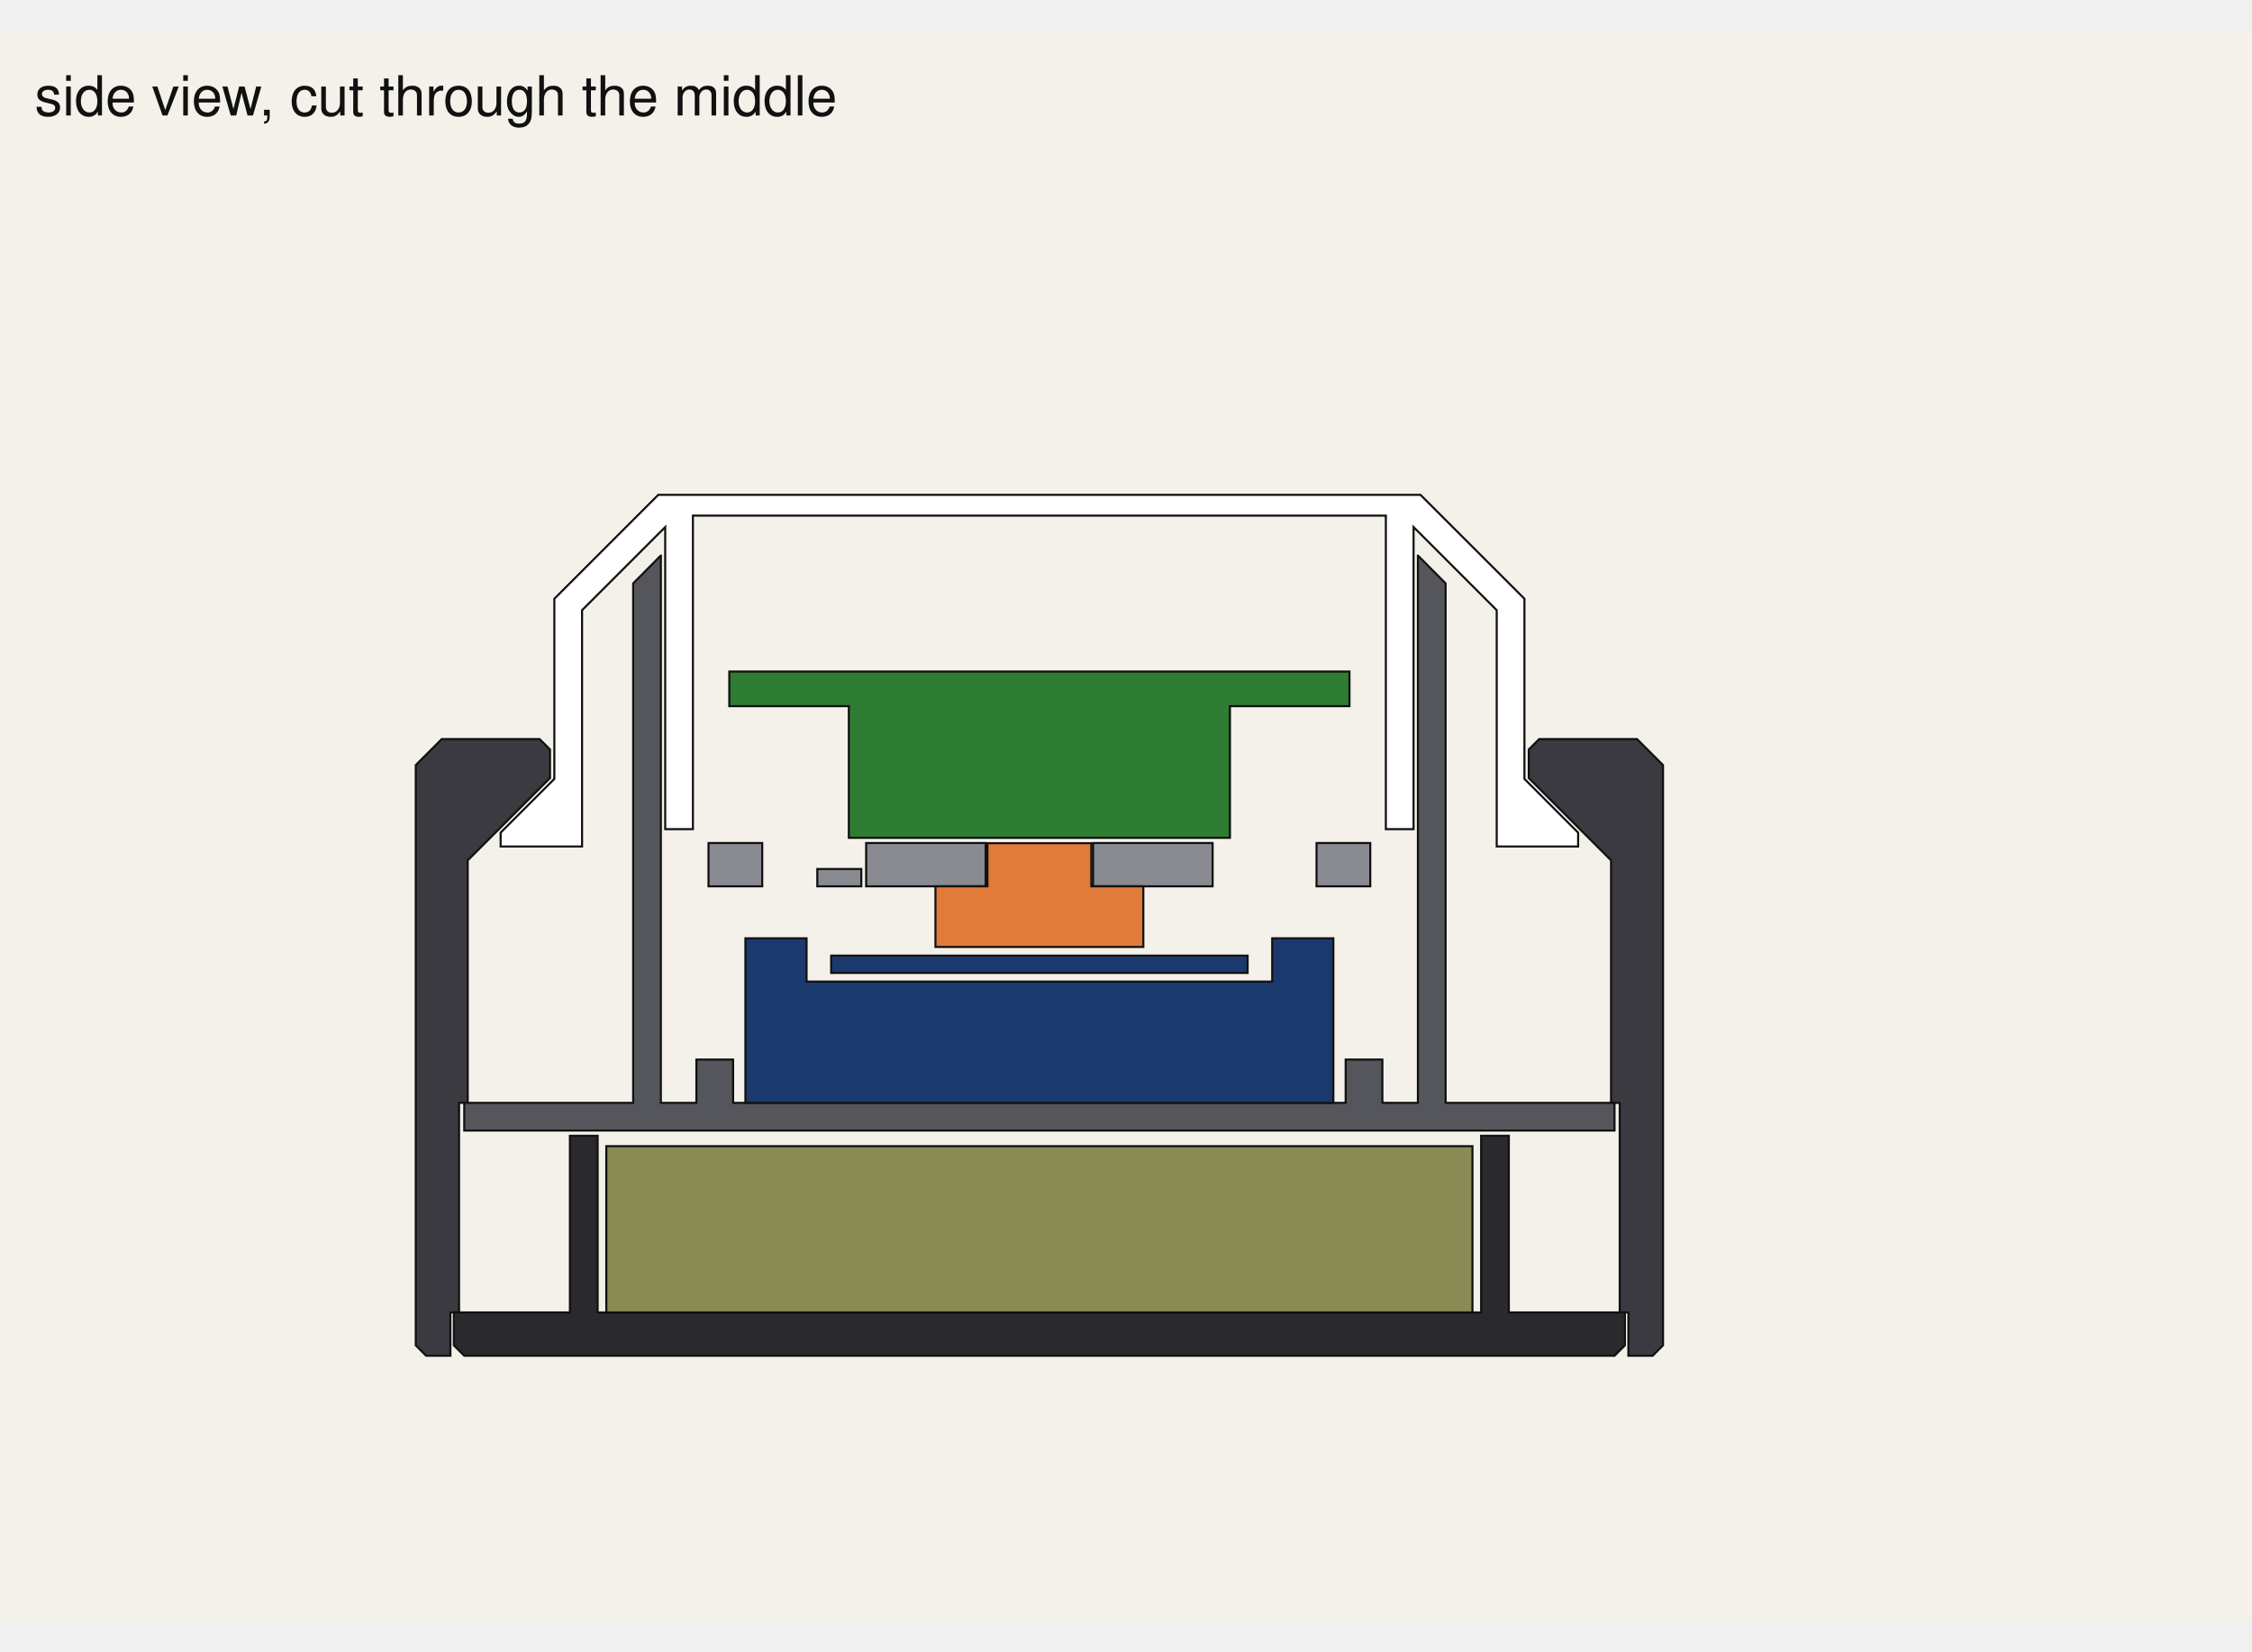
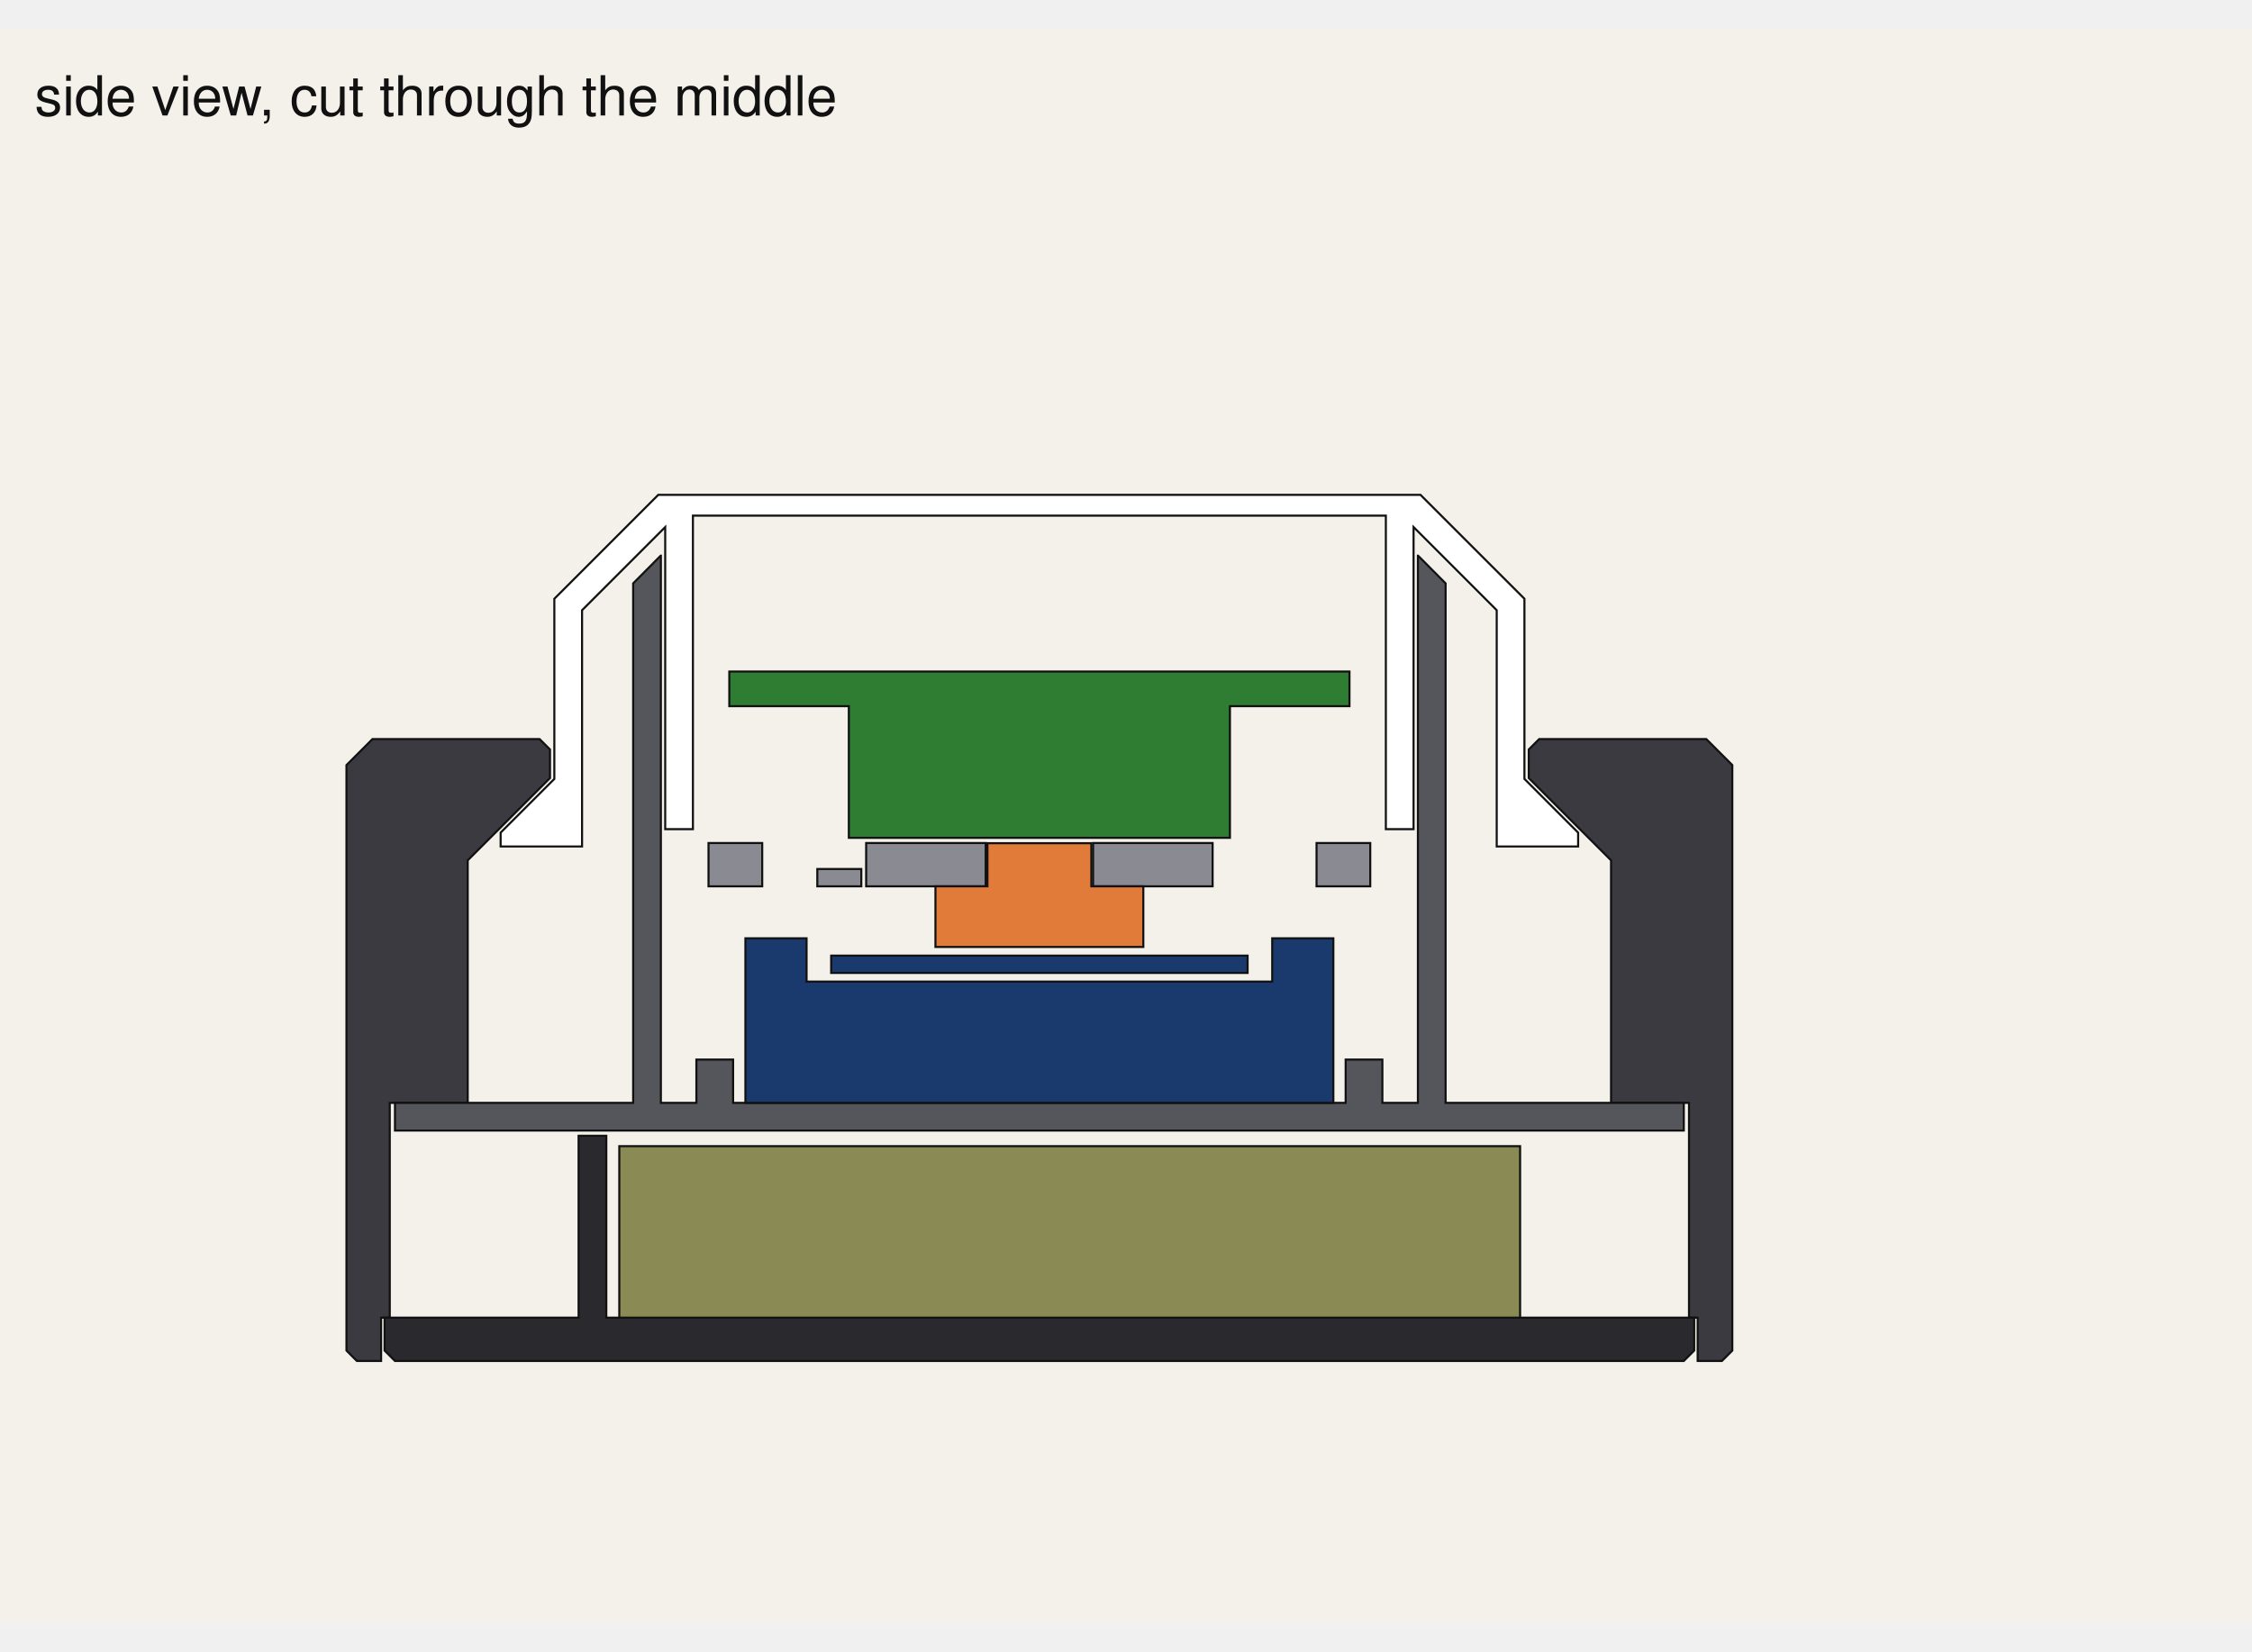
<svg xmlns="http://www.w3.org/2000/svg" viewBox="-60 -62 130 92" width="1320" height="968">
  <rect x="-60" y="-62" width="130" height="92" fill="#f4f1ea" />
-   <path d="M-28.25,-20.40 L-28.25,-18.75 L-33.00,-14.00 L-33.00,0.00 L-33.50,0.00 L-33.50,1.50 L-33.50,2.14 L-33.50,2.59 L-33.50,5.14 L-33.50,6.25 L-33.50,8.02 L-33.50,8.65 L-33.50,9.10 L-33.50,12.10 L-33.74,12.10 L-33.75,12.10 L-34.00,12.10 L-34.00,13.35 L-34.00,14.60 L-34.70,14.60 L-35.20,14.60 L-35.40,14.60 L-35.70,14.30 L-36.00,14.00 L-36.00,-2.75 L-36.00,-19.50 L-35.25,-20.25 L-34.50,-21.00 L-33.87,-21.00 L-33.18,-21.00 L-29.06,-21.00 L-29.06,-21.00 L-28.99,-21.00 L-28.85,-21.00 Z M35.25,-20.25 L36.00,-19.50 L36.00,-1.24 L36.00,6.88 L36.00,12.94 L36.00,13.20 L36.00,14.00 L35.70,14.30 L35.40,14.60 L35.20,14.60 L34.70,14.60 L34.00,14.60 L34.00,13.46 L34.00,13.08 L34.00,12.48 L34.00,12.10 L33.62,12.10 L33.50,12.10 L33.50,6.51 L33.50,4.98 L33.50,4.73 L33.50,4.37 L33.50,3.48 L33.50,2.62 L33.50,0.00 L33.01,0.00 L33.00,0.00 L33.00,-14.00 L28.25,-18.75 L28.25,-20.40 L28.85,-21.00 L28.99,-21.00 L29.06,-21.00 L29.06,-21.00 L33.18,-21.00 L33.87,-21.00 L34.50,-21.00 Z" fill="#3a3a40" fill-rule="evenodd" stroke="#111" stroke-width="0.12" />
-   <path d="M-21.85,0.00 L-20.78,0.00 L-20.75,0.00 L-20.70,0.00 L-20.69,0.00 L-20.58,0.00 L-19.80,0.00 L-19.80,-2.50 L-17.68,-2.50 L-17.68,0.00 L17.68,0.00 L17.68,-2.50 L19.80,-2.50 L19.80,0.00 L20.75,0.00 L20.80,0.00 L21.85,0.00 L21.85,-31.59 L21.86,-31.59 L23.45,-29.99 L23.45,0.00 L23.71,0.00 L23.90,0.00 L24.02,0.00 L24.08,0.00 L24.23,0.00 L24.36,0.00 L32.07,0.00 L32.55,0.00 L32.97,0.00 L33.20,0.00 L33.20,0.75 L33.20,1.60 L32.78,1.60 L32.55,1.60 L32.07,1.60 L31.54,1.60 L30.99,1.60 L30.44,1.60 L7.70,1.60 L-6.19,1.60 L-6.64,1.60 L-7.13,1.60 L-7.65,1.60 L-8.15,1.60 L-8.63,1.60 L-25.37,1.60 L-25.69,1.60 L-26.02,1.60 L-26.35,1.60 L-26.64,1.60 L-32.60,1.60 L-33.01,1.60 L-33.20,1.60 L-33.20,0.73 L-33.20,0.00 L-33.01,0.00 L-24.76,0.00 L-24.56,0.00 L-24.27,0.00 L-23.91,0.00 L-23.45,0.00 L-23.45,-29.99 L-21.86,-31.59 L-21.85,-31.59 Z" fill="#55555c" fill-rule="evenodd" stroke="#111" stroke-width="0.12" />
-   <path d="M-25.50,2.48 L-25.50,12.10 L22.61,12.10 L22.90,12.10 L22.94,12.10 L25.50,12.10 L25.50,11.52 L25.50,1.90 L25.59,1.90 L27.10,1.90 L27.10,2.48 L27.10,12.10 L27.25,12.10 L27.27,12.10 L27.29,12.10 L27.31,12.10 L27.32,12.10 L27.32,12.10 L27.35,12.10 L32.96,12.10 L33.50,12.10 L33.80,12.10 L33.80,13.01 L33.80,13.11 L33.80,13.91 L33.80,14.00 L33.76,14.04 L33.71,14.09 L33.45,14.35 L33.20,14.60 L33.20,14.60 L32.91,14.60 L32.60,14.60 L32.59,14.60 L32.32,14.60 L32.01,14.60 L31.68,14.60 L31.34,14.60 L31.02,14.60 L30.69,14.60 L30.34,14.60 L30.00,14.60 L29.66,14.60 L29.31,14.60 L28.98,14.60 L28.64,14.60 L28.32,14.60 L27.99,14.60 L2.84,14.60 L2.36,14.60 L1.92,14.60 L1.43,14.60 L0.97,14.60 L0.48,14.60 L0.00,14.60 L-0.48,14.60 L-0.97,14.60 L-1.43,14.60 L-1.92,14.60 L-2.36,14.60 L-2.84,14.60 L-26.65,14.60 L-26.78,14.60 L-26.95,14.60 L-27.16,14.60 L-27.41,14.60 L-27.68,14.60 L-27.99,14.60 L-28.32,14.60 L-28.64,14.60 L-28.98,14.60 L-29.31,14.60 L-29.66,14.60 L-30.00,14.60 L-30.34,14.60 L-30.69,14.60 L-31.02,14.60 L-31.36,14.60 L-31.68,14.60 L-32.01,14.60 L-32.32,14.60 L-32.62,14.60 L-32.91,14.60 L-32.91,14.60 L-33.20,14.60 L-33.20,14.60 L-33.45,14.35 L-33.50,14.30 L-33.76,14.04 L-33.80,14.00 L-33.80,13.91 L-33.80,13.81 L-33.80,13.01 L-33.80,12.95 L-33.80,12.10 L-33.27,12.10 L-32.69,12.10 L-27.35,12.10 L-27.32,12.10 L-27.32,12.10 L-27.31,12.10 L-27.29,12.10 L-27.27,12.10 L-27.25,12.10 L-27.10,12.10 L-27.10,11.52 L-27.10,1.90 L-27.01,1.90 L-25.50,1.90 Z" fill="#2a2a2e" fill-rule="evenodd" stroke="#111" stroke-width="0.12" />
+   <path d="M-28.25,-20.40 L-28.25,-18.75 L-33.00,-14.00 L-33.00,0.00 L-33.24,0.00 L-33.38,0.00 L-33.44,0.00 L-37.06,0.00 L-37.50,0.00 L-37.50,0.23 L-37.50,0.28 L-37.50,0.53 L-37.50,0.64 L-37.50,0.71 L-37.50,1.42 L-37.50,1.60 L-37.50,2.72 L-37.50,3.81 L-37.50,4.80 L-37.50,5.32 L-37.50,6.27 L-37.50,7.05 L-37.50,7.34 L-37.50,12.40 L-37.74,12.40 L-37.75,12.40 L-38.00,12.40 L-38.00,13.65 L-38.00,14.90 L-38.70,14.90 L-39.20,14.90 L-39.40,14.90 L-39.70,14.60 L-40.00,14.30 L-40.00,-2.60 L-40.00,-19.50 L-39.25,-20.25 L-38.50,-21.00 L-37.87,-21.00 L-37.18,-21.00 L-29.52,-21.00 L-29.38,-21.00 L-29.16,-21.00 L-28.85,-21.00 Z M39.25,-20.25 L40.00,-19.50 L40.00,-0.43 L40.00,6.90 L40.00,13.56 L40.00,13.76 L40.00,14.30 L39.70,14.60 L39.40,14.90 L38.70,14.90 L38.00,14.90 L38.00,14.01 L38.00,13.69 L38.00,12.94 L38.00,12.40 L37.61,12.40 L37.50,12.40 L37.50,6.57 L37.50,5.20 L37.50,4.96 L37.50,4.63 L37.50,3.80 L37.50,2.78 L37.50,0.00 L37.01,0.00 L36.47,0.00 L33.17,0.00 L33.13,0.00 L33.00,0.00 L33.00,-14.00 L28.25,-18.75 L28.25,-20.40 L28.85,-21.00 L29.16,-21.00 L29.38,-21.00 L29.52,-21.00 L37.18,-21.00 L37.87,-21.00 L38.50,-21.00 Z" fill="#3a3a40" fill-rule="evenodd" stroke="#111" stroke-width="0.12" />
+   <path d="M-21.85,0.00 L-20.78,0.00 L-20.75,0.00 L-20.70,0.00 L-20.69,0.00 L-20.58,0.00 L-19.80,0.00 L-19.80,-2.50 L-17.68,-2.50 L-17.68,0.00 L17.68,0.00 L17.68,-2.50 L19.80,-2.50 L19.80,0.00 L20.75,0.00 L20.80,0.00 L21.85,0.00 L21.85,-31.59 L21.86,-31.59 L23.45,-29.99 L23.45,0.00 L23.84,0.00 L24.15,0.00 L24.38,0.00 L24.55,0.00 L24.70,0.00 L24.85,0.00 L24.97,0.00 L36.07,0.00 L36.55,0.00 L36.97,0.00 L37.20,0.00 L37.20,0.75 L37.20,1.60 L36.78,1.60 L36.55,1.60 L36.07,1.60 L35.54,1.60 L34.99,1.60 L34.44,1.60 L33.93,1.60 L9.07,1.60 L-5.31,1.60 L-5.82,1.60 L-6.35,1.60 L-6.88,1.60 L-7.39,1.60 L-16.46,1.60 L-17.46,1.60 L-18.72,1.60 L-20.22,1.60 L-21.92,1.60 L-23.75,1.60 L-25.64,1.60 L-30.38,1.60 L-30.41,1.60 L-30.46,1.60 L-31.17,1.60 L-31.22,1.60 L-32.04,1.60 L-32.09,1.60 L-32.99,1.60 L-33.02,1.60 L-33.96,1.60 L-34.00,1.60 L-37.08,1.60 L-37.11,1.60 L-37.15,1.60 L-37.18,1.60 L-37.20,1.60 L-37.20,0.06 L-37.20,0.00 L-34.12,0.00 L-34.10,0.00 L-34.07,0.00 L-34.04,0.00 L-34.00,0.00 L-33.07,0.00 L-33.02,0.00 L-32.14,0.00 L-29.98,0.00 L-28.86,0.00 L-27.85,0.00 L-27.01,0.00 L-26.37,0.00 L-25.90,0.00 L-25.60,0.00 L-25.41,0.00 L-24.00,0.00 L-23.96,0.00 L-23.86,0.00 L-23.70,0.00 L-23.45,0.00 L-23.45,-29.99 L-21.86,-31.59 L-21.85,-31.59 Z" fill="#55555c" fill-rule="evenodd" stroke="#111" stroke-width="0.12" />
+   <path d="M-25.00,2.85 L-25.00,12.40 L23.64,12.40 L23.83,12.40 L28.50,12.40 L28.88,12.40 L29.04,12.40 L30.92,12.40 L34.19,12.40 L37.04,12.40 L37.21,12.40 L37.25,12.40 L37.27,12.40 L37.80,12.40 L37.80,13.31 L37.80,13.41 L37.80,14.20 L37.80,14.30 L37.76,14.34 L37.71,14.39 L37.45,14.65 L37.20,14.90 L37.20,14.90 L36.91,14.90 L36.60,14.90 L36.59,14.90 L36.32,14.90 L36.01,14.90 L35.68,14.90 L35.34,14.90 L35.02,14.90 L34.69,14.90 L34.34,14.90 L34.00,14.90 L33.66,14.90 L33.31,14.90 L32.98,14.90 L32.64,14.90 L32.32,14.90 L31.99,14.90 L31.68,14.90 L31.38,14.90 L31.09,14.90 L30.84,14.90 L30.62,14.90 L30.45,14.90 L30.32,14.90 L2.55,14.90 L2.07,14.90 L1.55,14.90 L1.04,14.90 L0.52,14.90 L0.00,14.90 L-0.52,14.90 L-1.02,14.90 L-1.55,14.90 L-2.07,14.90 L-31.38,14.90 L-31.96,14.90 L-31.99,14.90 L-32.62,14.90 L-32.64,14.90 L-33.29,14.90 L-33.31,14.90 L-33.98,14.90 L-34.00,14.90 L-34.66,14.90 L-34.69,14.90 L-35.33,14.90 L-35.36,14.90 L-35.98,14.90 L-36.01,14.90 L-36.59,14.90 L-36.62,14.90 L-37.16,14.90 L-37.20,14.90 L-37.20,14.90 L-37.20,14.90 L-37.67,14.43 L-37.75,14.35 L-37.79,14.31 L-37.80,14.30 L-37.80,14.13 L-37.80,13.41 L-37.80,13.31 L-37.80,12.40 L-37.27,12.40 L-36.69,12.40 L-35.94,12.40 L-35.88,12.40 L-35.71,12.40 L-35.45,12.40 L-35.11,12.40 L-34.72,12.40 L-34.31,12.40 L-33.90,12.40 L-33.53,12.40 L-33.23,12.40 L-33.01,12.40 L-27.32,12.40 L-27.31,12.40 L-27.31,12.40 L-27.29,12.40 L-27.27,12.40 L-27.24,12.40 L-27.20,12.40 L-27.16,12.40 L-27.13,12.40 L-26.60,12.40 L-26.60,11.45 L-26.60,1.90 L-26.45,1.90 L-25.00,1.90 Z" fill="#2a2a2e" fill-rule="evenodd" stroke="#111" stroke-width="0.12" />
  <path d="M28.00,-29.10 L28.00,-18.70 L31.10,-15.60 L31.10,-14.80 L26.40,-14.80 L26.40,-28.44 L21.60,-33.24 L21.60,-15.80 L20.00,-15.80 L20.00,-33.90 L0.00,-33.90 L-20.00,-33.90 L-20.00,-15.80 L-21.60,-15.80 L-21.60,-33.24 L-26.40,-28.44 L-26.40,-14.80 L-31.10,-14.80 L-31.10,-15.60 L-28.00,-18.70 L-28.00,-29.10 L-22.00,-35.10 L0.00,-35.10 L22.00,-35.10 Z" fill="#ffffff" fill-rule="evenodd" stroke="#111" stroke-width="0.12" />
  <path d="M-16.00,-12.50 L-19.10,-12.50 L-19.10,-15.00 L-16.00,-15.00 Z M-10.28,-12.57 L-10.28,-12.50 L-10.29,-12.50 L-10.35,-12.50 L-11.74,-12.50 L-12.82,-12.50 L-12.82,-12.93 L-12.82,-13.50 L-12.71,-13.50 L-12.36,-13.50 L-12.04,-13.50 L-11.74,-13.50 L-11.11,-13.50 L-11.08,-13.50 L-11.03,-13.50 L-10.95,-13.50 L-10.84,-13.50 L-10.70,-13.50 L-10.52,-13.50 L-10.29,-13.50 L-10.28,-13.50 Z M-3.10,-12.50 L-10.00,-12.50 L-10.00,-15.00 L-3.10,-15.00 Z M10.00,-12.50 L3.10,-12.50 L3.10,-15.00 L10.00,-15.00 Z M19.10,-12.50 L16.00,-12.50 L16.00,-15.00 L19.10,-15.00 Z" fill="#8a8a92" fill-rule="evenodd" stroke="#111" stroke-width="0.12" />
  <path d="M3.00,-12.50 L6.00,-12.50 L6.00,-9.00 L-6.00,-9.00 L-6.00,-12.50 L-3.00,-12.50 L-3.00,-14.99 L3.00,-14.99 Z" fill="#e07b39" fill-rule="evenodd" stroke="#111" stroke-width="0.12" />
  <path d="M17.90,-22.90 L11.00,-22.90 L11.00,-19.11 L11.00,-19.10 L11.00,-15.30 L0.00,-15.30 L-11.00,-15.30 L-11.00,-19.10 L-11.00,-19.11 L-11.00,-22.90 L-17.90,-22.90 L-17.90,-24.90 L0.00,-24.90 L17.90,-24.90 Z" fill="#2e7d32" fill-rule="evenodd" stroke="#111" stroke-width="0.12" />
  <path d="M-13.44,-7.00 L13.44,-7.00 L13.44,-9.50 L16.97,-9.50 L16.97,0.00 L-16.97,0.00 L-16.97,-9.50 L-13.44,-9.50 Z M12.02,-7.50 L-12.02,-7.50 L-12.02,-8.50 L12.02,-8.50 Z" fill="#1a3a6e" fill-rule="evenodd" stroke="#111" stroke-width="0.12" />
-   <path d="M25.00,2.78 L25.00,12.10 L-23.53,12.10 L-25.00,12.10 L-25.00,11.82 L-25.00,2.50 L-23.53,2.50 L25.00,2.50 Z" fill="#8a8a55" fill-rule="evenodd" stroke="#111" stroke-width="0.12" />
+   <path d="M27.75,3.00 L27.75,12.40 L-21.61,12.40 L-24.25,12.40 L-24.25,11.90 L-24.25,2.50 L-21.61,2.50 L27.75,2.50 Z" fill="#8a8a55" fill-rule="evenodd" stroke="#111" stroke-width="0.12" />
  <path d="" fill="#1b5e20" fill-rule="evenodd" stroke="#111" stroke-width="0.12" />
  <text x="-58" y="-57" font-family="Helvetica" font-size="3.2" fill="#111">side view, cut through the middle</text>
</svg>
